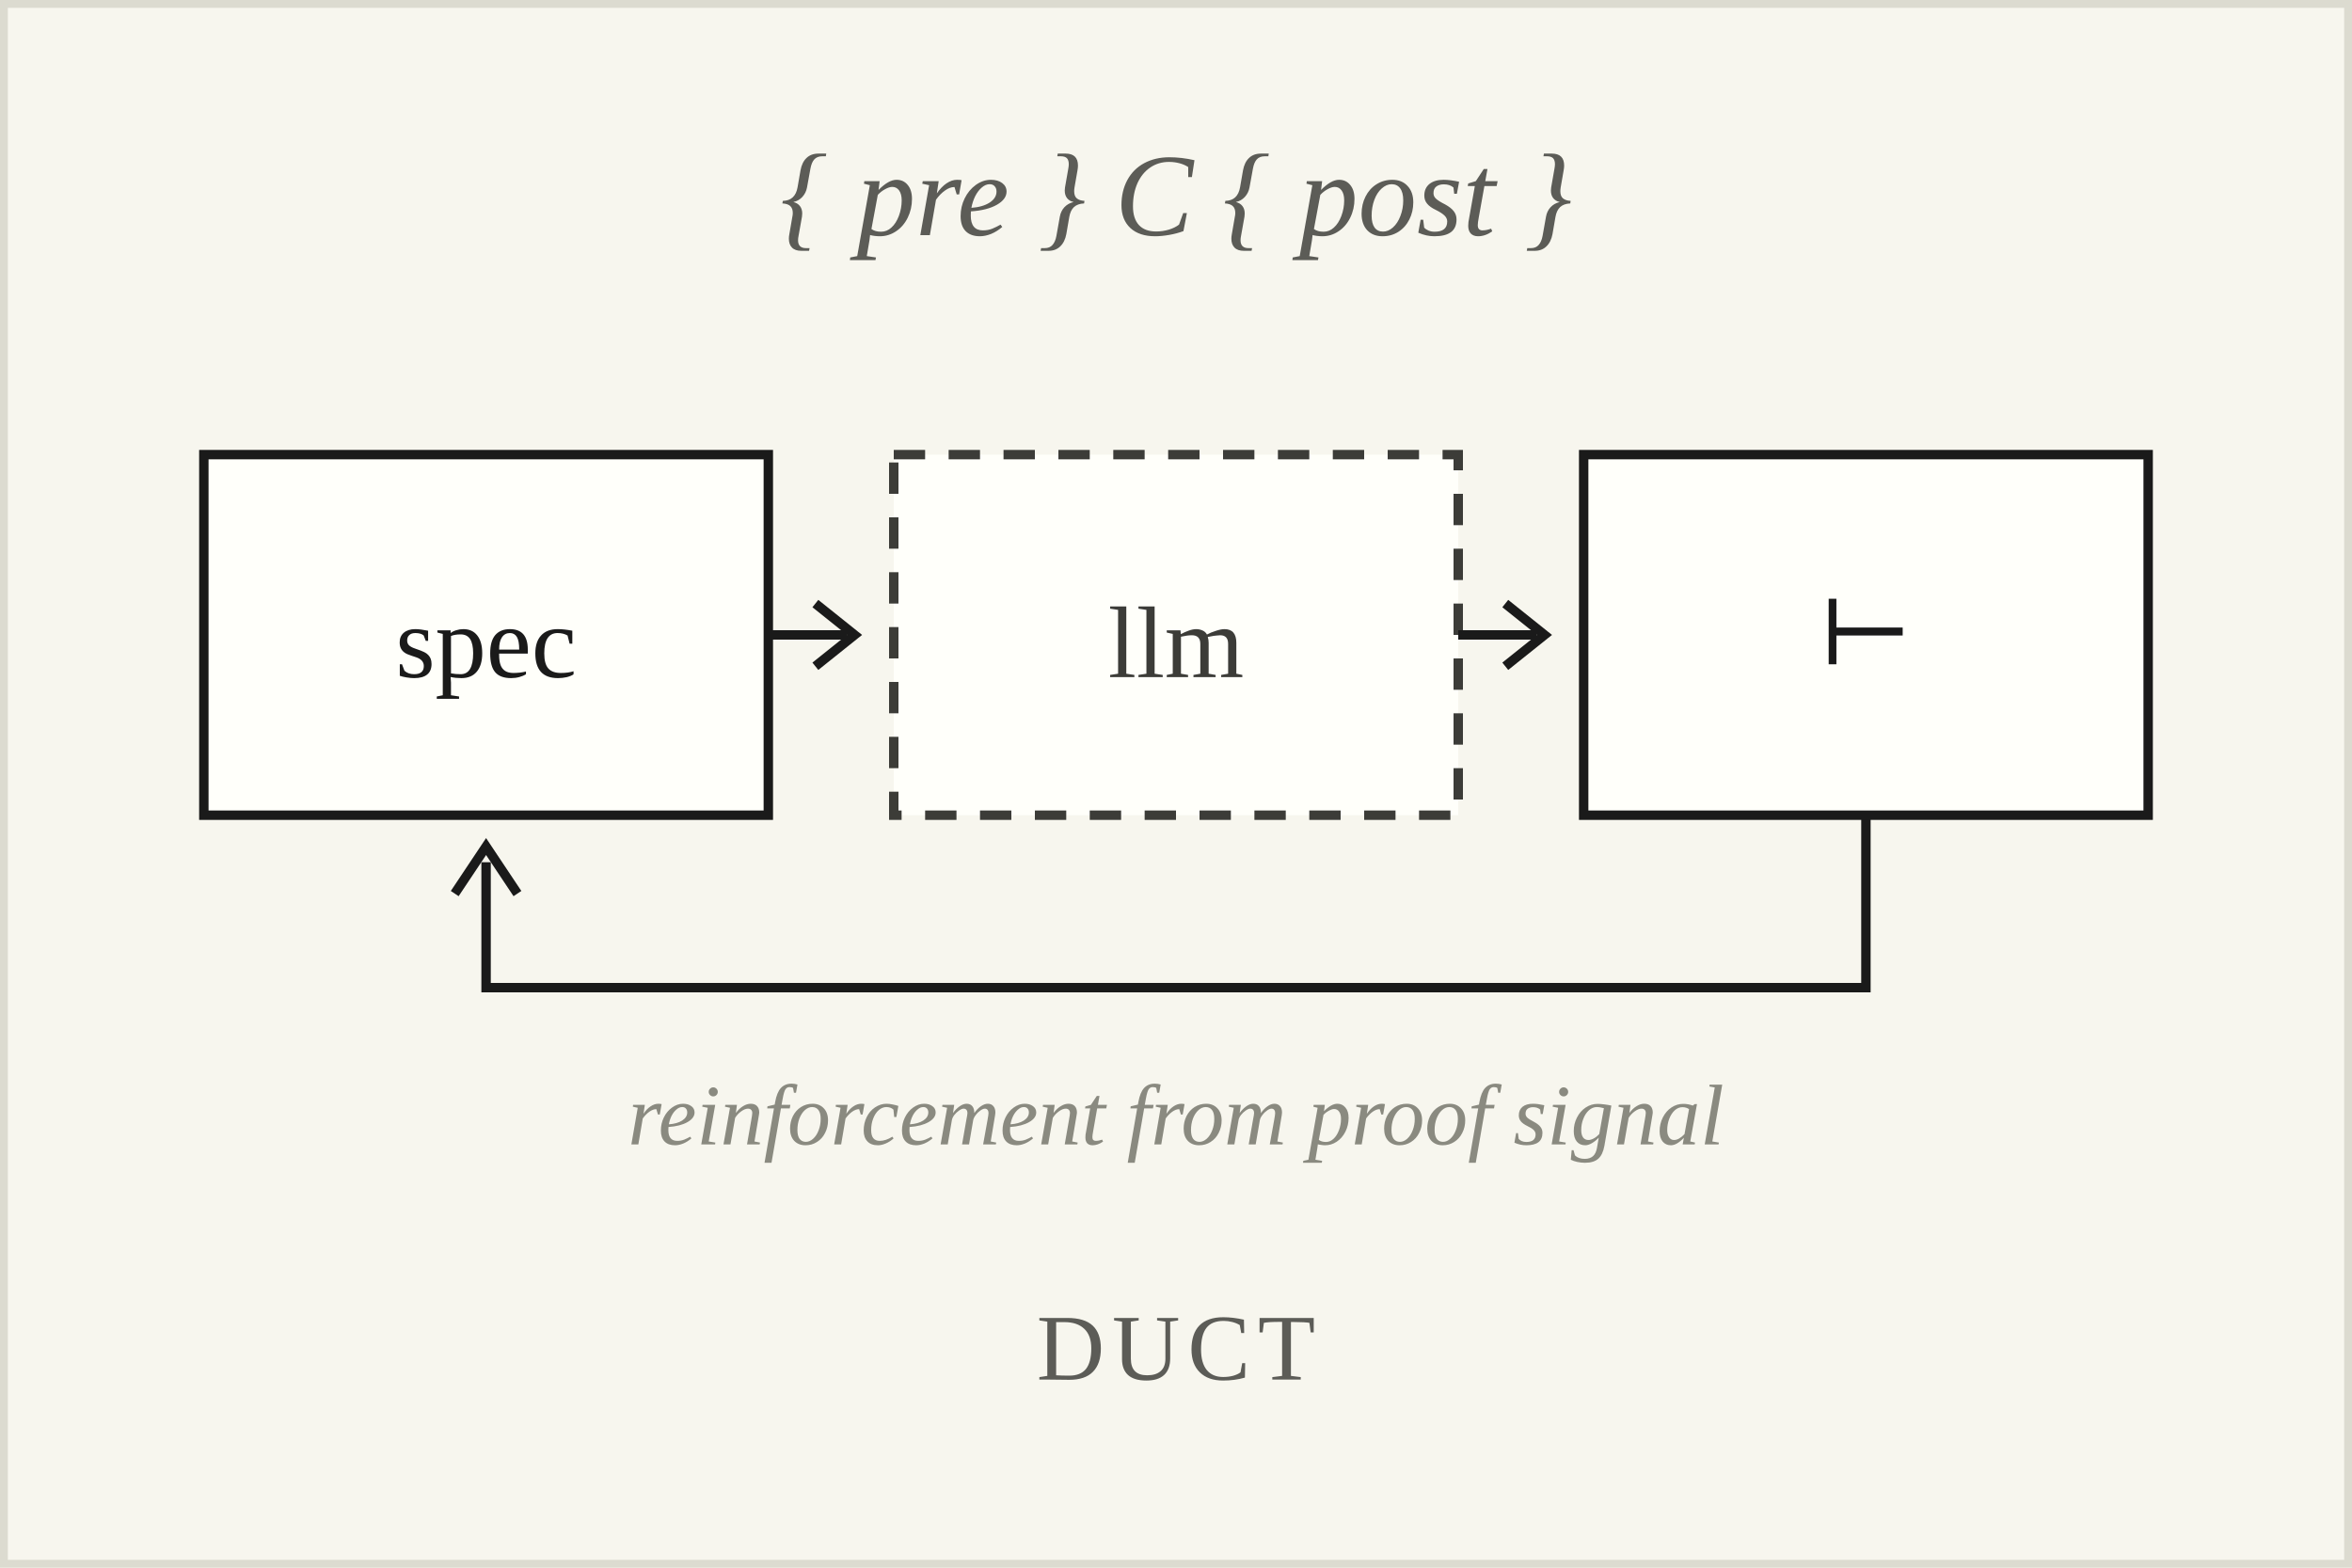
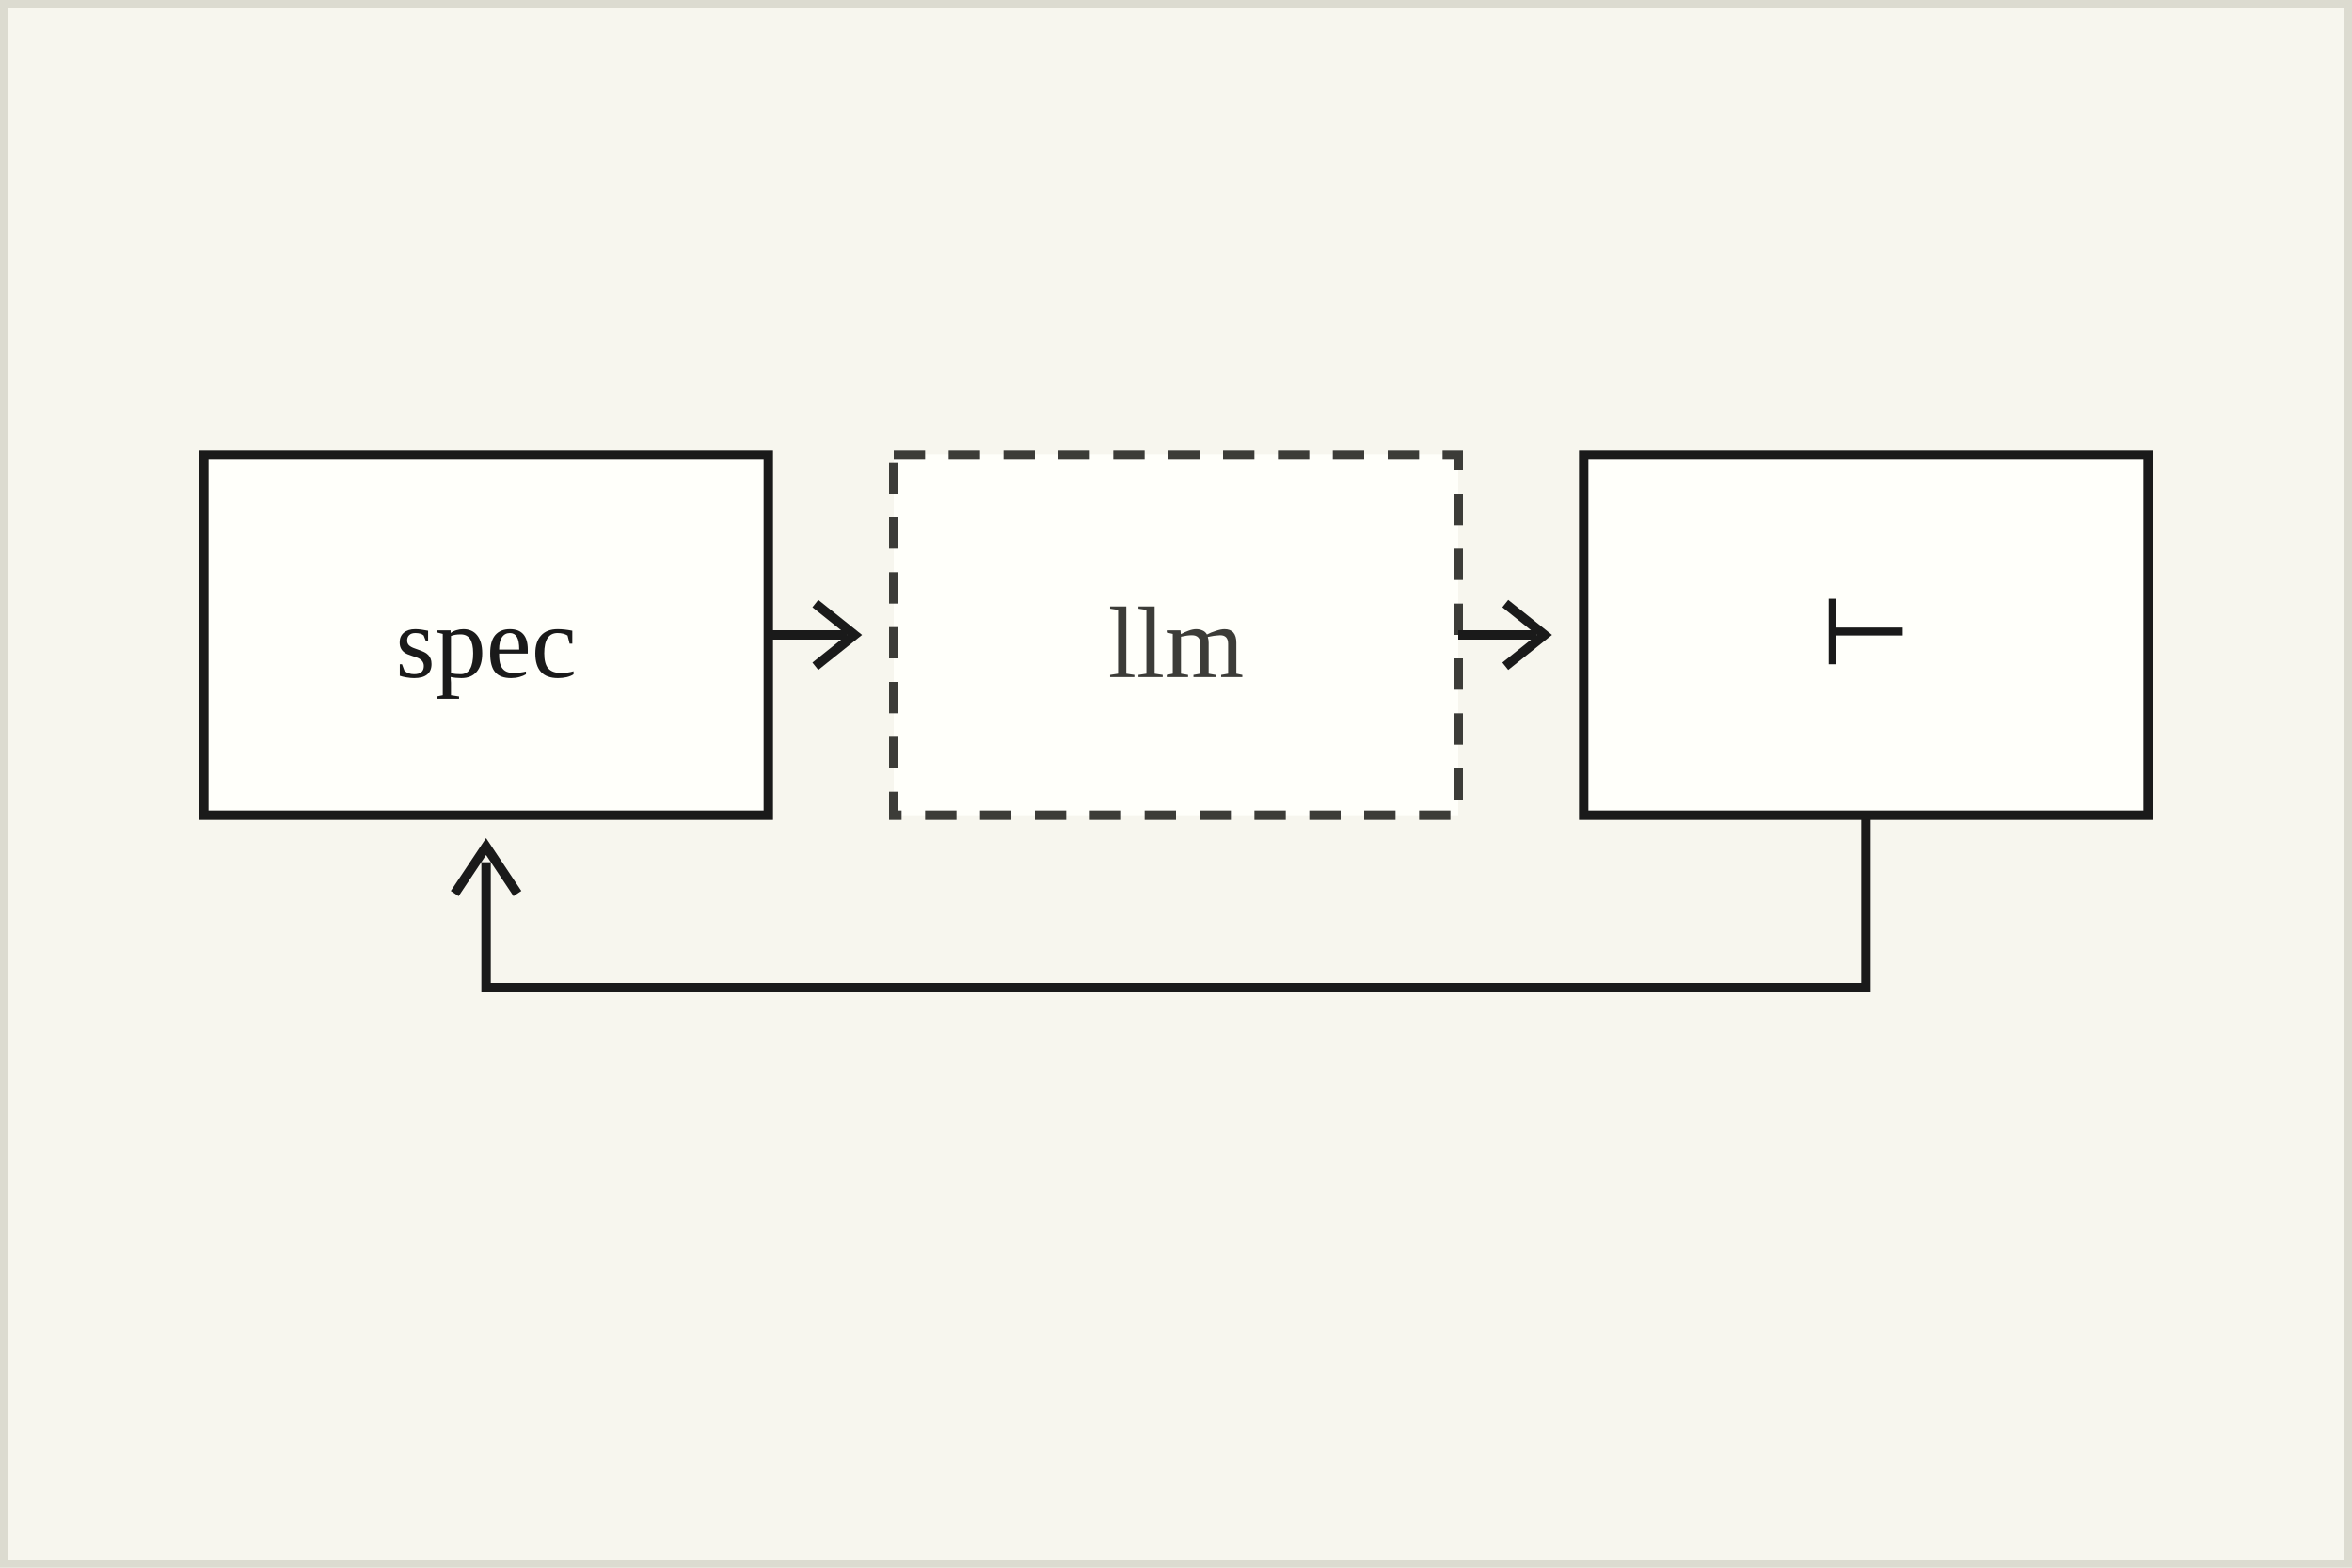
<svg xmlns="http://www.w3.org/2000/svg" viewBox="0 0 300 200" width="300" height="200">
  <rect width="300" height="200" fill="#f7f6ee" />
  <rect x="0.5" y="0.5" width="299" height="199" fill="none" stroke="#dcdbd0" />
  <g font-family="Source Serif 4, Baskerville, Georgia, serif" fill="#1a1a1a">
-     <text x="150" y="30" text-anchor="middle" font-size="15" font-style="italic" fill="#5c5c57">{ pre } C { post }</text>
    <rect x="26" y="58" width="72" height="46" fill="#fffffa" stroke="#1a1a1a" stroke-width="1.2" />
    <text x="62" y="82" text-anchor="middle" font-size="13" dominant-baseline="central">spec</text>
    <rect x="114" y="58" width="72" height="46" fill="#fffffa" stroke="#3c3c38" stroke-width="1.2" stroke-dasharray="4 3" />
    <text x="150" y="82" text-anchor="middle" font-size="13" dominant-baseline="central" fill="#3c3c38">llm</text>
    <rect x="202" y="58" width="72" height="46" fill="#fffffa" stroke="#1a1a1a" stroke-width="1.2" />
    <text x="238" y="82" text-anchor="middle" font-size="15" dominant-baseline="central">⊢</text>
    <g stroke="#1a1a1a" stroke-width="1.2" fill="none">
      <path d="M98 81 h10" />
      <path d="M104 77 l5 4 -5 4" />
      <path d="M186 81 h10" />
      <path d="M192 77 l5 4 -5 4" />
      <path d="M238 104 v22 h-176 v-16" />
      <path d="M58 114 l4 -6 4 6" />
    </g>
-     <text x="150" y="146" text-anchor="middle" font-size="11" fill="#8a8a80" font-style="italic">reinforcement from proof signal</text>
-     <text x="150" y="176" text-anchor="middle" font-size="12" letter-spacing="0.08em" fill="#5c5c57">DUCT</text>
  </g>
</svg>
